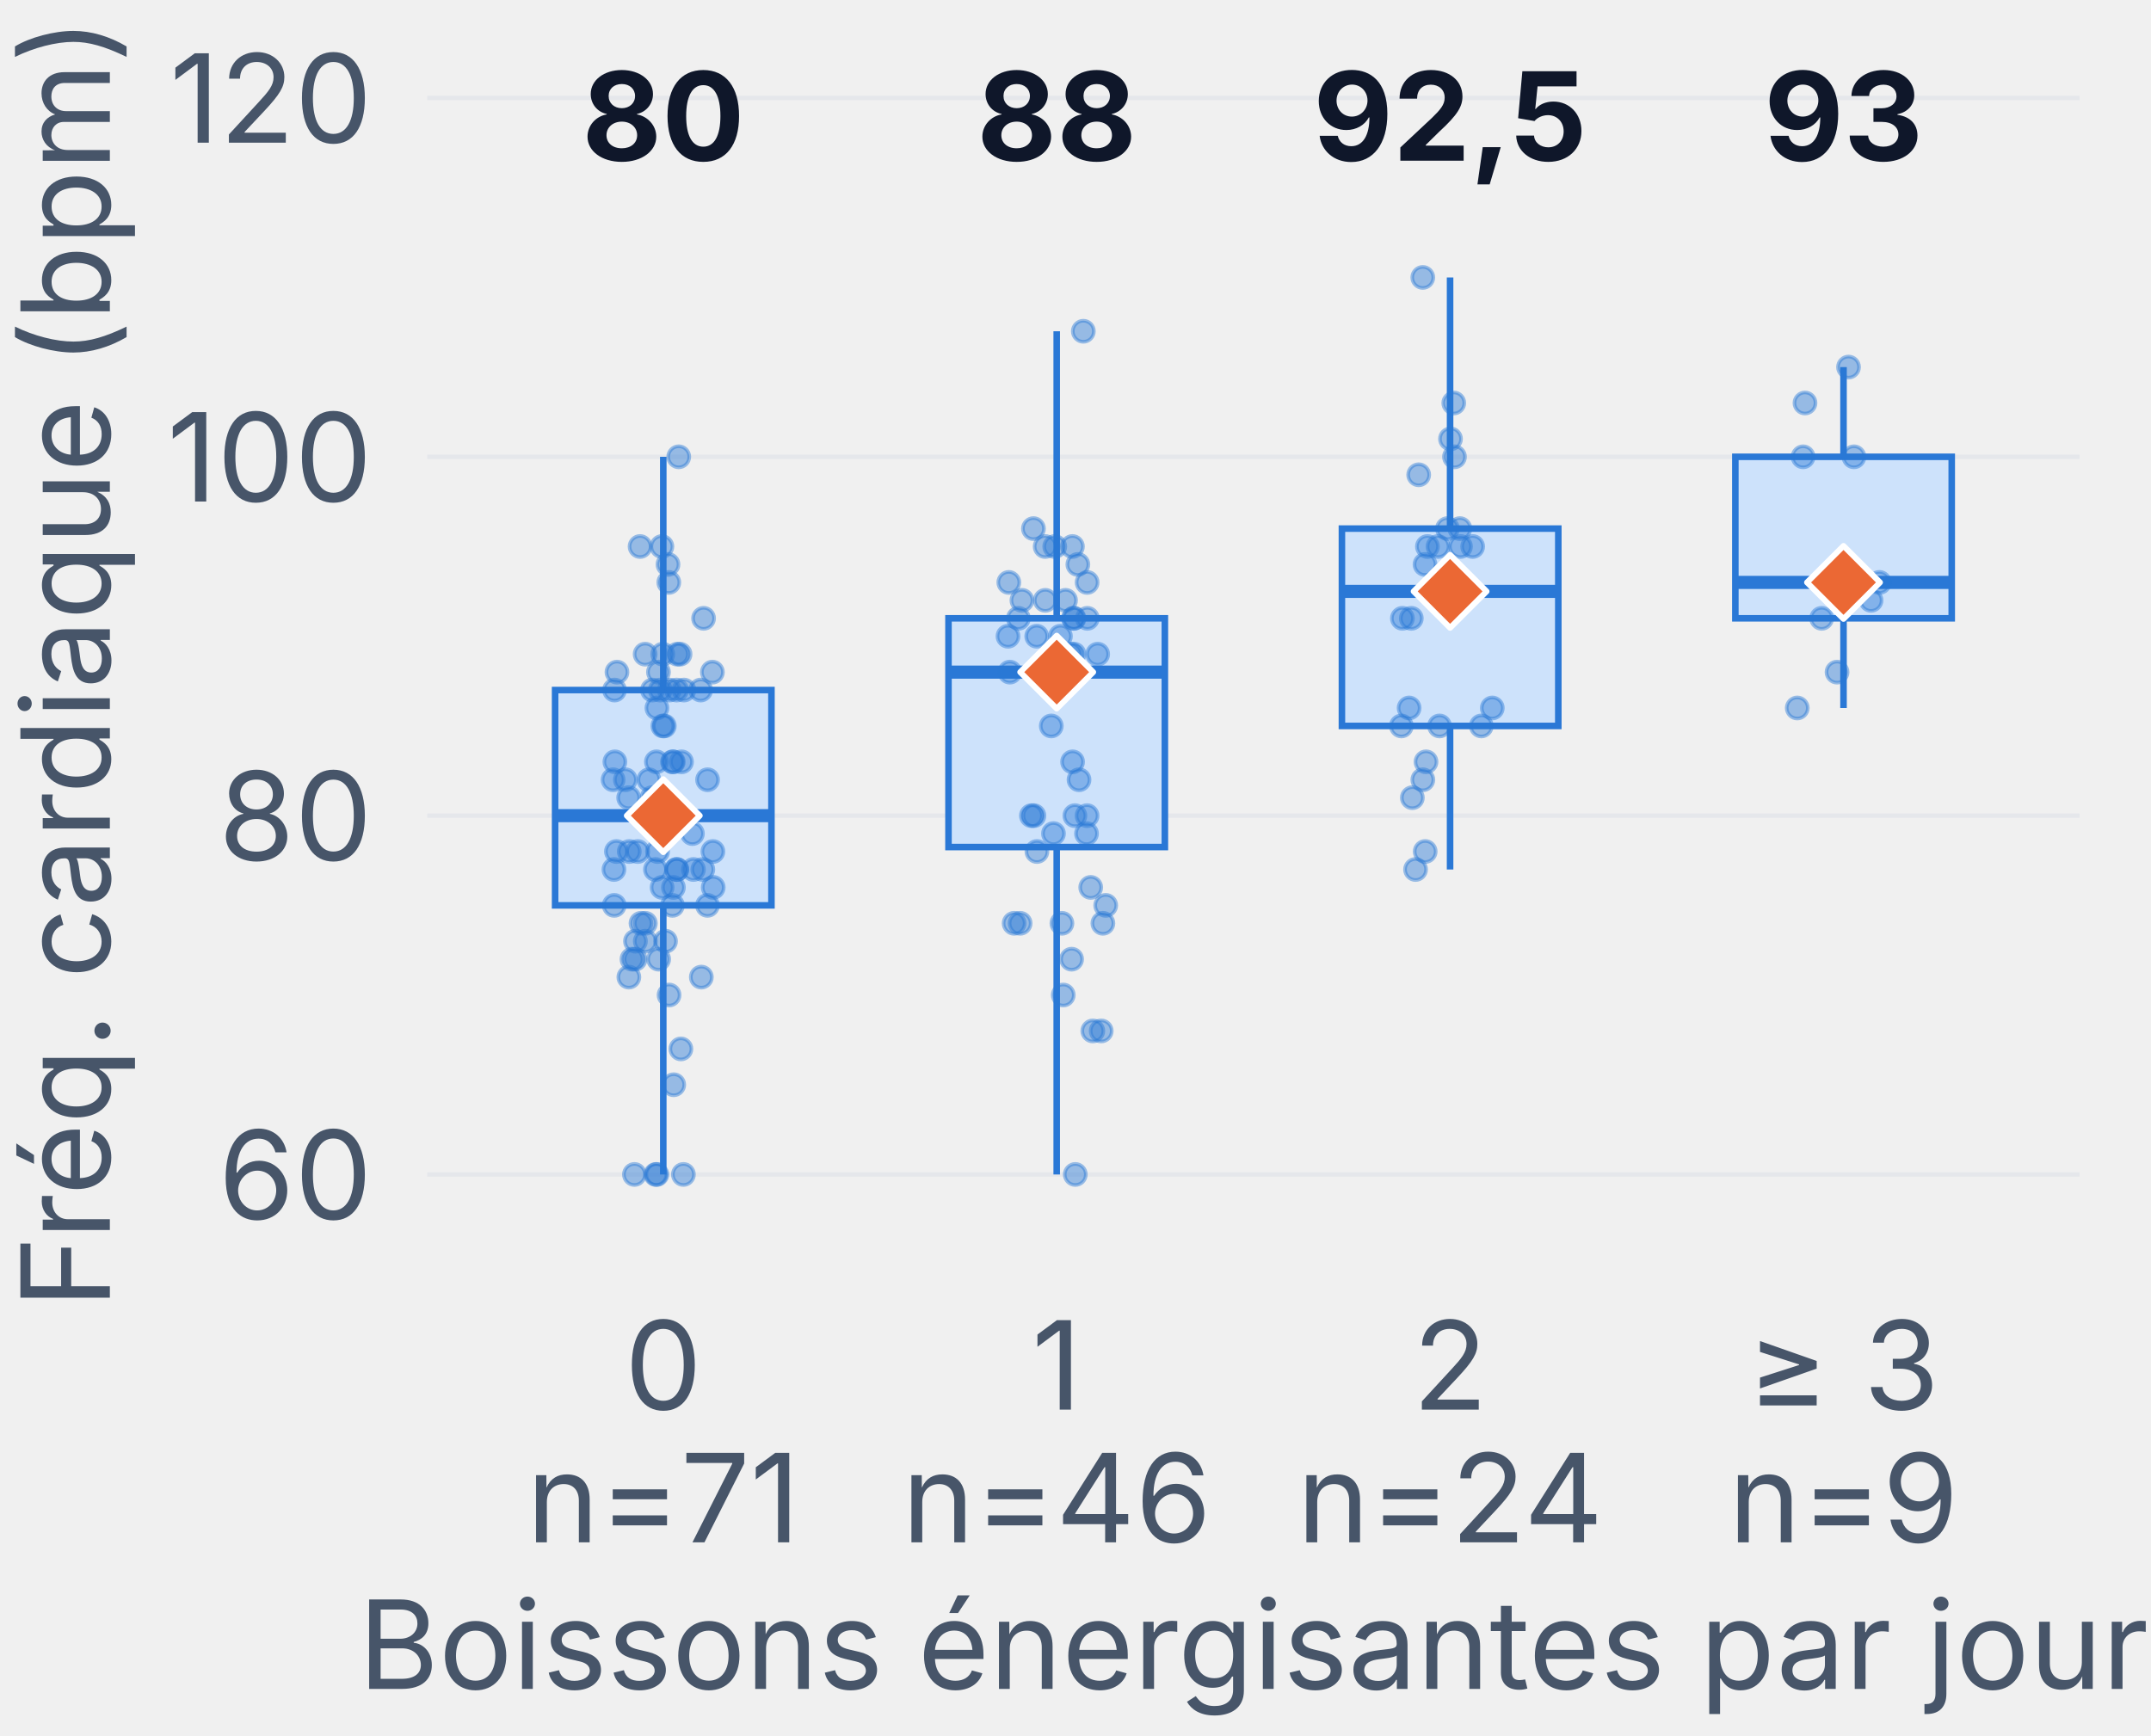
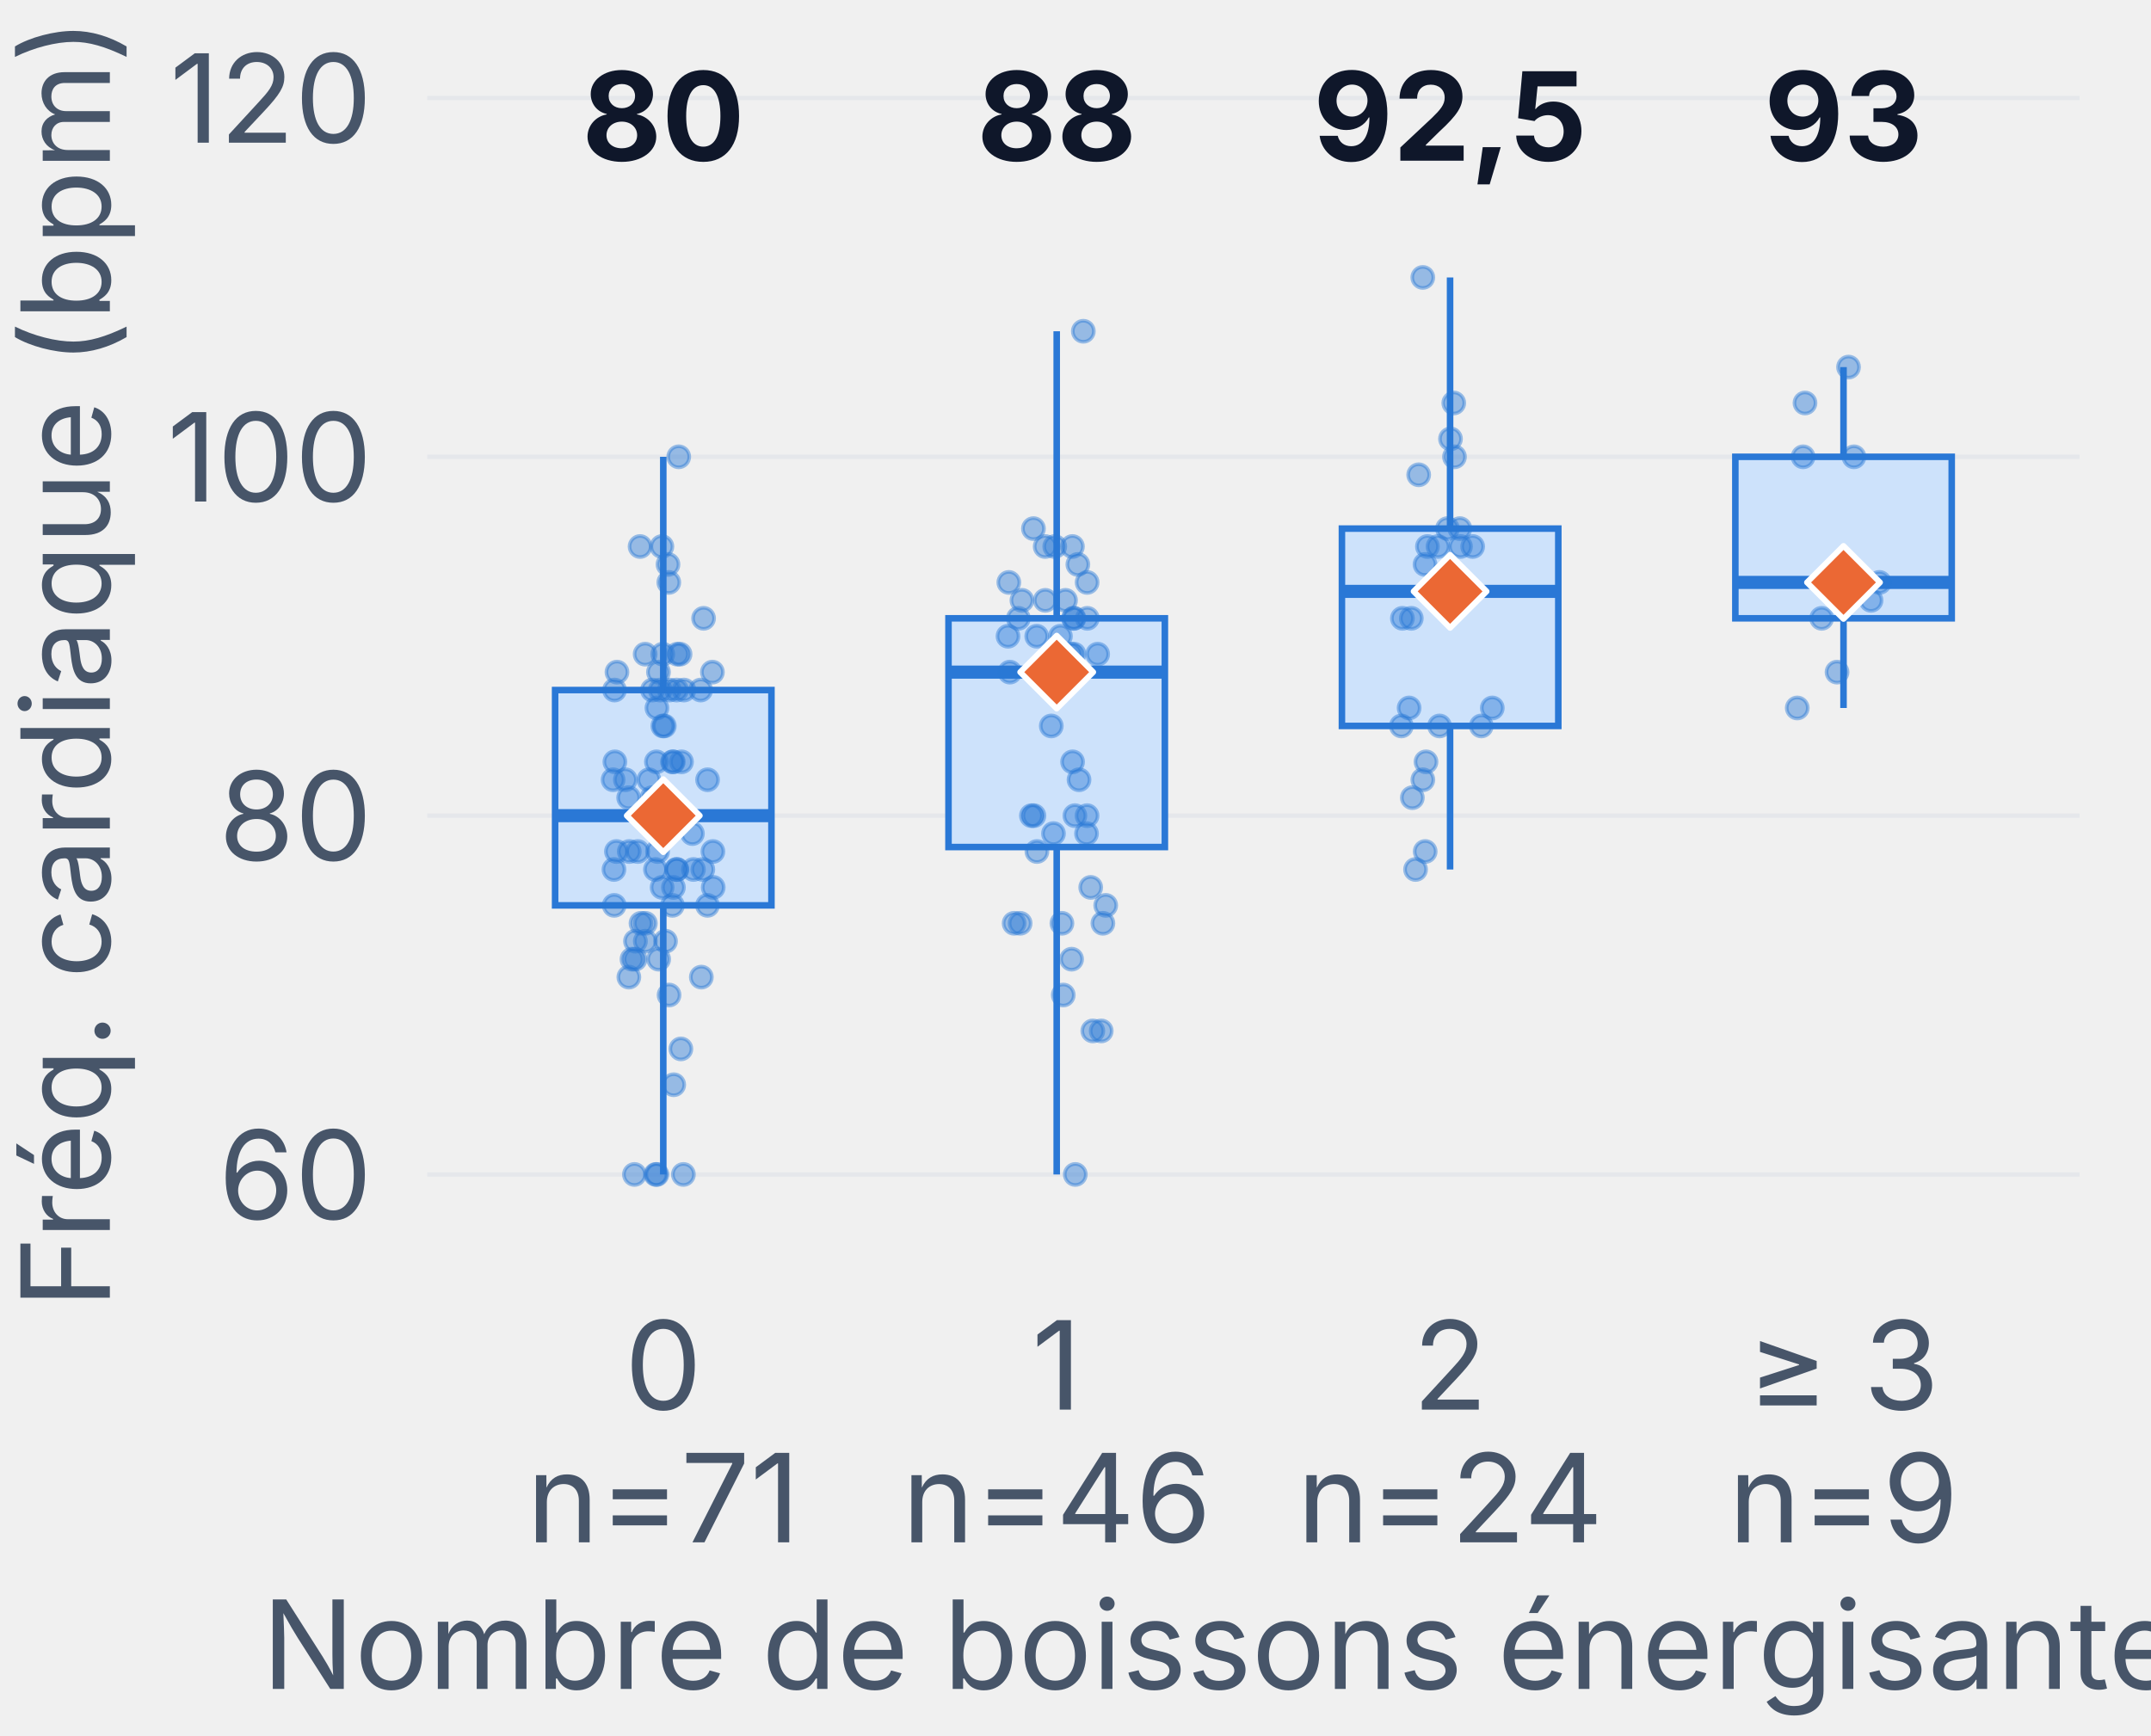
<svg xmlns="http://www.w3.org/2000/svg" class="svglite" width="420.00pt" height="339.00pt" viewBox="0 0 420.00 339.00">
  <defs>
    <style type="text/css">
    .svglite line, .svglite polyline, .svglite polygon, .svglite path, .svglite rect, .svglite circle {
      fill: none;
      stroke: #000000;
      stroke-linecap: round;
      stroke-linejoin: round;
      stroke-miterlimit: 10.00;
    }
    .svglite text {
      white-space: pre;
    }
  </style>
  </defs>
  <rect width="100%" height="100%" style="stroke: none; fill: none;" />
  <defs>
    <clipPath id="cpMC4wMHw0MjAuMDB8MC4wMHwzMzkuMDA=">
      <rect x="0.00" y="0.00" width="420.00" height="339.00" />
    </clipPath>
  </defs>
  <g clip-path="url(#cpMC4wMHw0MjAuMDB8MC4wMHwzMzkuMDA=)">
</g>
  <defs>
    <clipPath id="cpODMuNDJ8NDA2LjA1fDExLjk2fDI0Ny4wNg==">
      <rect x="83.42" y="11.96" width="322.63" height="235.10" />
    </clipPath>
  </defs>
  <g clip-path="url(#cpODMuNDJ8NDA2LjA1fDExLjk2fDI0Ny4wNg==)">
    <polyline points="83.42,229.36 406.05,229.36 " style="stroke-width: 0.85; stroke: #E5E7EB; stroke-linecap: butt;" />
    <polyline points="83.42,159.29 406.05,159.29 " style="stroke-width: 0.85; stroke: #E5E7EB; stroke-linecap: butt;" />
    <polyline points="83.42,89.21 406.05,89.21 " style="stroke-width: 0.85; stroke: #E5E7EB; stroke-linecap: butt;" />
    <polyline points="83.42,19.14 406.05,19.14 " style="stroke-width: 0.85; stroke: #E5E7EB; stroke-linecap: butt;" />
    <line x1="129.51" y1="134.76" x2="129.51" y2="89.21" style="stroke-width: 1.28; stroke: #2A78D6; stroke-linecap: butt;" />
    <line x1="129.51" y1="176.81" x2="129.51" y2="229.36" style="stroke-width: 1.28; stroke: #2A78D6; stroke-linecap: butt;" />
    <polygon points="108.39,134.76 108.39,176.81 150.63,176.81 150.63,134.76 108.39,134.76 " style="stroke-width: 1.28; stroke: #2A78D6; stroke-linecap: butt; stroke-linejoin: miter; fill: #CDE2FB;" />
    <line x1="108.39" y1="159.29" x2="150.63" y2="159.29" style="stroke-width: 2.56; stroke: #2A78D6; stroke-linecap: butt; stroke-linejoin: miter;" />
    <line x1="206.33" y1="120.75" x2="206.33" y2="64.69" style="stroke-width: 1.28; stroke: #2A78D6; stroke-linecap: butt;" />
    <line x1="206.33" y1="165.42" x2="206.33" y2="229.36" style="stroke-width: 1.28; stroke: #2A78D6; stroke-linecap: butt;" />
    <polygon points="185.20,120.75 185.20,165.42 227.45,165.42 227.45,120.75 185.20,120.75 " style="stroke-width: 1.28; stroke: #2A78D6; stroke-linecap: butt; stroke-linejoin: miter; fill: #CDE2FB;" />
    <line x1="185.20" y1="131.26" x2="227.45" y2="131.26" style="stroke-width: 2.56; stroke: #2A78D6; stroke-linecap: butt; stroke-linejoin: miter;" />
    <line x1="283.14" y1="103.23" x2="283.14" y2="54.18" style="stroke-width: 1.28; stroke: #2A78D6; stroke-linecap: butt;" />
    <line x1="283.14" y1="141.77" x2="283.14" y2="169.80" style="stroke-width: 1.28; stroke: #2A78D6; stroke-linecap: butt;" />
    <polygon points="262.02,103.23 262.02,141.77 304.27,141.77 304.27,103.23 262.02,103.23 " style="stroke-width: 1.28; stroke: #2A78D6; stroke-linecap: butt; stroke-linejoin: miter; fill: #CDE2FB;" />
    <line x1="262.02" y1="115.49" x2="304.27" y2="115.49" style="stroke-width: 2.56; stroke: #2A78D6; stroke-linecap: butt; stroke-linejoin: miter;" />
    <line x1="359.96" y1="89.21" x2="359.96" y2="71.69" style="stroke-width: 1.28; stroke: #2A78D6; stroke-linecap: butt;" />
    <line x1="359.96" y1="120.75" x2="359.96" y2="138.26" style="stroke-width: 1.28; stroke: #2A78D6; stroke-linecap: butt;" />
    <polygon points="338.84,89.21 338.84,120.75 381.09,120.75 381.09,89.21 338.84,89.21 " style="stroke-width: 1.28; stroke: #2A78D6; stroke-linecap: butt; stroke-linejoin: miter; fill: #CDE2FB;" />
    <line x1="338.84" y1="113.74" x2="381.09" y2="113.74" style="stroke-width: 2.56; stroke: #2A78D6; stroke-linecap: butt; stroke-linejoin: miter;" />
    <circle cx="133.07" cy="148.78" r="2.06" style="stroke-width: 0.71; stroke: #2A78D6; stroke-opacity: 0.45; fill: #2A78D6; fill-opacity: 0.45;" />
    <circle cx="212.26" cy="159.29" r="2.06" style="stroke-width: 0.71; stroke: #2A78D6; stroke-opacity: 0.45; fill: #2A78D6; fill-opacity: 0.45;" />
    <circle cx="205.95" cy="106.73" r="2.06" style="stroke-width: 0.71; stroke: #2A78D6; stroke-opacity: 0.45; fill: #2A78D6; fill-opacity: 0.45;" />
    <circle cx="283.86" cy="78.70" r="2.06" style="stroke-width: 0.71; stroke: #2A78D6; stroke-opacity: 0.45; fill: #2A78D6; fill-opacity: 0.45;" />
    <circle cx="362.00" cy="89.21" r="2.06" style="stroke-width: 0.71; stroke: #2A78D6; stroke-opacity: 0.45; fill: #2A78D6; fill-opacity: 0.45;" />
    <circle cx="124.98" cy="106.73" r="2.06" style="stroke-width: 0.71; stroke: #2A78D6; stroke-opacity: 0.45; fill: #2A78D6; fill-opacity: 0.45;" />
    <circle cx="360.94" cy="71.69" r="2.06" style="stroke-width: 0.71; stroke: #2A78D6; stroke-opacity: 0.45; fill: #2A78D6; fill-opacity: 0.45;" />
    <circle cx="355.69" cy="120.75" r="2.06" style="stroke-width: 0.71; stroke: #2A78D6; stroke-opacity: 0.45; fill: #2A78D6; fill-opacity: 0.45;" />
    <circle cx="128.27" cy="138.26" r="2.06" style="stroke-width: 0.71; stroke: #2A78D6; stroke-opacity: 0.45; fill: #2A78D6; fill-opacity: 0.45;" />
    <circle cx="204.43" cy="131.26" r="2.06" style="stroke-width: 0.71; stroke: #2A78D6; stroke-opacity: 0.45; fill: #2A78D6; fill-opacity: 0.45;" />
    <circle cx="129.42" cy="141.77" r="2.06" style="stroke-width: 0.71; stroke: #2A78D6; stroke-opacity: 0.45; fill: #2A78D6; fill-opacity: 0.45;" />
    <circle cx="136.94" cy="190.82" r="2.06" style="stroke-width: 0.71; stroke: #2A78D6; stroke-opacity: 0.45; fill: #2A78D6; fill-opacity: 0.45;" />
    <circle cx="280.79" cy="106.73" r="2.06" style="stroke-width: 0.71; stroke: #2A78D6; stroke-opacity: 0.45; fill: #2A78D6; fill-opacity: 0.45;" />
    <circle cx="276.40" cy="169.80" r="2.06" style="stroke-width: 0.71; stroke: #2A78D6; stroke-opacity: 0.45; fill: #2A78D6; fill-opacity: 0.45;" />
    <circle cx="277.82" cy="152.28" r="2.06" style="stroke-width: 0.71; stroke: #2A78D6; stroke-opacity: 0.45; fill: #2A78D6; fill-opacity: 0.45;" />
    <circle cx="137.38" cy="120.75" r="2.06" style="stroke-width: 0.71; stroke: #2A78D6; stroke-opacity: 0.45; fill: #2A78D6; fill-opacity: 0.45;" />
    <circle cx="275.57" cy="120.75" r="2.06" style="stroke-width: 0.71; stroke: #2A78D6; stroke-opacity: 0.45; fill: #2A78D6; fill-opacity: 0.45;" />
    <circle cx="201.39" cy="159.29" r="2.06" style="stroke-width: 0.71; stroke: #2A78D6; stroke-opacity: 0.45; fill: #2A78D6; fill-opacity: 0.45;" />
    <circle cx="136.81" cy="134.76" r="2.06" style="stroke-width: 0.71; stroke: #2A78D6; stroke-opacity: 0.45; fill: #2A78D6; fill-opacity: 0.45;" />
    <circle cx="124.01" cy="187.32" r="2.06" style="stroke-width: 0.71; stroke: #2A78D6; stroke-opacity: 0.45; fill: #2A78D6; fill-opacity: 0.45;" />
    <circle cx="202.47" cy="166.29" r="2.06" style="stroke-width: 0.71; stroke: #2A78D6; stroke-opacity: 0.45; fill: #2A78D6; fill-opacity: 0.45;" />
    <circle cx="139.10" cy="131.26" r="2.06" style="stroke-width: 0.71; stroke: #2A78D6; stroke-opacity: 0.45; fill: #2A78D6; fill-opacity: 0.45;" />
    <circle cx="131.31" cy="148.78" r="2.06" style="stroke-width: 0.71; stroke: #2A78D6; stroke-opacity: 0.45; fill: #2A78D6; fill-opacity: 0.45;" />
    <circle cx="215.35" cy="180.31" r="2.06" style="stroke-width: 0.71; stroke: #2A78D6; stroke-opacity: 0.45; fill: #2A78D6; fill-opacity: 0.45;" />
    <circle cx="278.44" cy="148.78" r="2.06" style="stroke-width: 0.71; stroke: #2A78D6; stroke-opacity: 0.45; fill: #2A78D6; fill-opacity: 0.45;" />
    <circle cx="209.59" cy="120.75" r="2.06" style="stroke-width: 0.71; stroke: #2A78D6; stroke-opacity: 0.45; fill: #2A78D6; fill-opacity: 0.45;" />
    <circle cx="212.97" cy="173.30" r="2.06" style="stroke-width: 0.71; stroke: #2A78D6; stroke-opacity: 0.45; fill: #2A78D6; fill-opacity: 0.45;" />
    <circle cx="210.69" cy="152.28" r="2.06" style="stroke-width: 0.71; stroke: #2A78D6; stroke-opacity: 0.45; fill: #2A78D6; fill-opacity: 0.45;" />
    <circle cx="131.49" cy="173.30" r="2.06" style="stroke-width: 0.71; stroke: #2A78D6; stroke-opacity: 0.45; fill: #2A78D6; fill-opacity: 0.45;" />
    <circle cx="126.18" cy="159.29" r="2.06" style="stroke-width: 0.71; stroke: #2A78D6; stroke-opacity: 0.45; fill: #2A78D6; fill-opacity: 0.45;" />
    <circle cx="139.26" cy="173.30" r="2.06" style="stroke-width: 0.71; stroke: #2A78D6; stroke-opacity: 0.45; fill: #2A78D6; fill-opacity: 0.45;" />
    <circle cx="123.40" cy="187.32" r="2.06" style="stroke-width: 0.71; stroke: #2A78D6; stroke-opacity: 0.45; fill: #2A78D6; fill-opacity: 0.45;" />
    <circle cx="129.28" cy="173.30" r="2.06" style="stroke-width: 0.71; stroke: #2A78D6; stroke-opacity: 0.45; fill: #2A78D6; fill-opacity: 0.45;" />
    <circle cx="198.84" cy="120.75" r="2.06" style="stroke-width: 0.71; stroke: #2A78D6; stroke-opacity: 0.45; fill: #2A78D6; fill-opacity: 0.45;" />
    <circle cx="122.75" cy="155.78" r="2.06" style="stroke-width: 0.71; stroke: #2A78D6; stroke-opacity: 0.45; fill: #2A78D6; fill-opacity: 0.45;" />
    <circle cx="212.27" cy="113.74" r="2.06" style="stroke-width: 0.71; stroke: #2A78D6; stroke-opacity: 0.45; fill: #2A78D6; fill-opacity: 0.45;" />
    <circle cx="207.61" cy="194.32" r="2.06" style="stroke-width: 0.71; stroke: #2A78D6; stroke-opacity: 0.45; fill: #2A78D6; fill-opacity: 0.45;" />
    <circle cx="138.16" cy="152.28" r="2.06" style="stroke-width: 0.71; stroke: #2A78D6; stroke-opacity: 0.45; fill: #2A78D6; fill-opacity: 0.45;" />
    <circle cx="278.72" cy="106.73" r="2.06" style="stroke-width: 0.71; stroke: #2A78D6; stroke-opacity: 0.45; fill: #2A78D6; fill-opacity: 0.45;" />
    <circle cx="199.54" cy="117.24" r="2.06" style="stroke-width: 0.71; stroke: #2A78D6; stroke-opacity: 0.45; fill: #2A78D6; fill-opacity: 0.45;" />
    <circle cx="127.32" cy="155.78" r="2.06" style="stroke-width: 0.71; stroke: #2A78D6; stroke-opacity: 0.45; fill: #2A78D6; fill-opacity: 0.45;" />
    <circle cx="206.00" cy="131.26" r="2.06" style="stroke-width: 0.71; stroke: #2A78D6; stroke-opacity: 0.45; fill: #2A78D6; fill-opacity: 0.45;" />
    <circle cx="135.20" cy="162.79" r="2.06" style="stroke-width: 0.71; stroke: #2A78D6; stroke-opacity: 0.45; fill: #2A78D6; fill-opacity: 0.45;" />
    <circle cx="132.25" cy="127.75" r="2.06" style="stroke-width: 0.71; stroke: #2A78D6; stroke-opacity: 0.45; fill: #2A78D6; fill-opacity: 0.45;" />
    <circle cx="128.17" cy="148.78" r="2.06" style="stroke-width: 0.71; stroke: #2A78D6; stroke-opacity: 0.45; fill: #2A78D6; fill-opacity: 0.45;" />
    <circle cx="126.00" cy="183.81" r="2.06" style="stroke-width: 0.71; stroke: #2A78D6; stroke-opacity: 0.45; fill: #2A78D6; fill-opacity: 0.45;" />
    <circle cx="275.14" cy="138.26" r="2.06" style="stroke-width: 0.71; stroke: #2A78D6; stroke-opacity: 0.45; fill: #2A78D6; fill-opacity: 0.45;" />
    <circle cx="209.72" cy="120.75" r="2.06" style="stroke-width: 0.71; stroke: #2A78D6; stroke-opacity: 0.45; fill: #2A78D6; fill-opacity: 0.45;" />
    <circle cx="209.24" cy="187.32" r="2.06" style="stroke-width: 0.71; stroke: #2A78D6; stroke-opacity: 0.45; fill: #2A78D6; fill-opacity: 0.45;" />
    <circle cx="119.71" cy="152.28" r="2.06" style="stroke-width: 0.71; stroke: #2A78D6; stroke-opacity: 0.45; fill: #2A78D6; fill-opacity: 0.45;" />
    <circle cx="209.71" cy="127.75" r="2.06" style="stroke-width: 0.71; stroke: #2A78D6; stroke-opacity: 0.45; fill: #2A78D6; fill-opacity: 0.45;" />
    <circle cx="128.39" cy="166.29" r="2.06" style="stroke-width: 0.71; stroke: #2A78D6; stroke-opacity: 0.45; fill: #2A78D6; fill-opacity: 0.45;" />
    <circle cx="209.96" cy="229.36" r="2.06" style="stroke-width: 0.71; stroke: #2A78D6; stroke-opacity: 0.45; fill: #2A78D6; fill-opacity: 0.45;" />
    <circle cx="131.47" cy="148.78" r="2.06" style="stroke-width: 0.71; stroke: #2A78D6; stroke-opacity: 0.45; fill: #2A78D6; fill-opacity: 0.45;" />
    <circle cx="282.63" cy="103.23" r="2.06" style="stroke-width: 0.71; stroke: #2A78D6; stroke-opacity: 0.45; fill: #2A78D6; fill-opacity: 0.45;" />
    <circle cx="132.11" cy="169.80" r="2.06" style="stroke-width: 0.71; stroke: #2A78D6; stroke-opacity: 0.45; fill: #2A78D6; fill-opacity: 0.45;" />
    <circle cx="209.88" cy="159.29" r="2.06" style="stroke-width: 0.71; stroke: #2A78D6; stroke-opacity: 0.45; fill: #2A78D6; fill-opacity: 0.45;" />
    <circle cx="130.59" cy="113.74" r="2.06" style="stroke-width: 0.71; stroke: #2A78D6; stroke-opacity: 0.45; fill: #2A78D6; fill-opacity: 0.45;" />
    <circle cx="352.44" cy="78.70" r="2.06" style="stroke-width: 0.71; stroke: #2A78D6; stroke-opacity: 0.45; fill: #2A78D6; fill-opacity: 0.45;" />
    <circle cx="130.43" cy="110.23" r="2.06" style="stroke-width: 0.71; stroke: #2A78D6; stroke-opacity: 0.45; fill: #2A78D6; fill-opacity: 0.45;" />
    <circle cx="129.24" cy="106.73" r="2.06" style="stroke-width: 0.71; stroke: #2A78D6; stroke-opacity: 0.45; fill: #2A78D6; fill-opacity: 0.45;" />
    <circle cx="120.47" cy="131.26" r="2.06" style="stroke-width: 0.71; stroke: #2A78D6; stroke-opacity: 0.45; fill: #2A78D6; fill-opacity: 0.45;" />
    <circle cx="213.38" cy="201.33" r="2.06" style="stroke-width: 0.71; stroke: #2A78D6; stroke-opacity: 0.45; fill: #2A78D6; fill-opacity: 0.45;" />
    <circle cx="196.98" cy="113.74" r="2.06" style="stroke-width: 0.71; stroke: #2A78D6; stroke-opacity: 0.45; fill: #2A78D6; fill-opacity: 0.45;" />
    <circle cx="128.05" cy="229.36" r="2.06" style="stroke-width: 0.71; stroke: #2A78D6; stroke-opacity: 0.45; fill: #2A78D6; fill-opacity: 0.45;" />
    <circle cx="128.57" cy="131.26" r="2.06" style="stroke-width: 0.71; stroke: #2A78D6; stroke-opacity: 0.45; fill: #2A78D6; fill-opacity: 0.45;" />
    <circle cx="283.22" cy="85.71" r="2.06" style="stroke-width: 0.71; stroke: #2A78D6; stroke-opacity: 0.45; fill: #2A78D6; fill-opacity: 0.45;" />
    <circle cx="278.28" cy="166.29" r="2.06" style="stroke-width: 0.71; stroke: #2A78D6; stroke-opacity: 0.45; fill: #2A78D6; fill-opacity: 0.45;" />
    <circle cx="126.01" cy="180.31" r="2.06" style="stroke-width: 0.71; stroke: #2A78D6; stroke-opacity: 0.45; fill: #2A78D6; fill-opacity: 0.45;" />
    <circle cx="131.55" cy="211.84" r="2.06" style="stroke-width: 0.71; stroke: #2A78D6; stroke-opacity: 0.45; fill: #2A78D6; fill-opacity: 0.45;" />
    <circle cx="119.88" cy="169.80" r="2.06" style="stroke-width: 0.71; stroke: #2A78D6; stroke-opacity: 0.45; fill: #2A78D6; fill-opacity: 0.45;" />
    <circle cx="214.33" cy="127.75" r="2.06" style="stroke-width: 0.71; stroke: #2A78D6; stroke-opacity: 0.45; fill: #2A78D6; fill-opacity: 0.45;" />
    <circle cx="285.17" cy="106.73" r="2.06" style="stroke-width: 0.71; stroke: #2A78D6; stroke-opacity: 0.45; fill: #2A78D6; fill-opacity: 0.45;" />
    <circle cx="291.38" cy="138.26" r="2.06" style="stroke-width: 0.71; stroke: #2A78D6; stroke-opacity: 0.45; fill: #2A78D6; fill-opacity: 0.45;" />
    <circle cx="285.05" cy="103.23" r="2.06" style="stroke-width: 0.71; stroke: #2A78D6; stroke-opacity: 0.45; fill: #2A78D6; fill-opacity: 0.45;" />
    <circle cx="275.77" cy="155.78" r="2.06" style="stroke-width: 0.71; stroke: #2A78D6; stroke-opacity: 0.45; fill: #2A78D6; fill-opacity: 0.45;" />
    <circle cx="122.11" cy="152.28" r="2.06" style="stroke-width: 0.71; stroke: #2A78D6; stroke-opacity: 0.45; fill: #2A78D6; fill-opacity: 0.45;" />
    <circle cx="215.02" cy="201.33" r="2.06" style="stroke-width: 0.71; stroke: #2A78D6; stroke-opacity: 0.45; fill: #2A78D6; fill-opacity: 0.45;" />
    <circle cx="128.26" cy="229.36" r="2.06" style="stroke-width: 0.71; stroke: #2A78D6; stroke-opacity: 0.45; fill: #2A78D6; fill-opacity: 0.45;" />
    <circle cx="273.63" cy="141.77" r="2.06" style="stroke-width: 0.71; stroke: #2A78D6; stroke-opacity: 0.45; fill: #2A78D6; fill-opacity: 0.45;" />
    <circle cx="205.70" cy="162.79" r="2.06" style="stroke-width: 0.71; stroke: #2A78D6; stroke-opacity: 0.45; fill: #2A78D6; fill-opacity: 0.45;" />
    <circle cx="209.08" cy="127.75" r="2.06" style="stroke-width: 0.71; stroke: #2A78D6; stroke-opacity: 0.45; fill: #2A78D6; fill-opacity: 0.45;" />
    <circle cx="197.18" cy="131.26" r="2.06" style="stroke-width: 0.71; stroke: #2A78D6; stroke-opacity: 0.45; fill: #2A78D6; fill-opacity: 0.45;" />
    <circle cx="212.31" cy="120.75" r="2.06" style="stroke-width: 0.71; stroke: #2A78D6; stroke-opacity: 0.45; fill: #2A78D6; fill-opacity: 0.45;" />
    <circle cx="350.93" cy="138.26" r="2.06" style="stroke-width: 0.71; stroke: #2A78D6; stroke-opacity: 0.45; fill: #2A78D6; fill-opacity: 0.45;" />
    <circle cx="366.97" cy="113.74" r="2.06" style="stroke-width: 0.71; stroke: #2A78D6; stroke-opacity: 0.45; fill: #2A78D6; fill-opacity: 0.45;" />
    <circle cx="207.06" cy="124.25" r="2.06" style="stroke-width: 0.71; stroke: #2A78D6; stroke-opacity: 0.45; fill: #2A78D6; fill-opacity: 0.45;" />
    <circle cx="127.98" cy="169.80" r="2.06" style="stroke-width: 0.71; stroke: #2A78D6; stroke-opacity: 0.45; fill: #2A78D6; fill-opacity: 0.45;" />
    <circle cx="125.84" cy="159.29" r="2.06" style="stroke-width: 0.71; stroke: #2A78D6; stroke-opacity: 0.45; fill: #2A78D6; fill-opacity: 0.45;" />
    <circle cx="139.20" cy="166.29" r="2.06" style="stroke-width: 0.71; stroke: #2A78D6; stroke-opacity: 0.45; fill: #2A78D6; fill-opacity: 0.45;" />
    <circle cx="281.08" cy="141.77" r="2.06" style="stroke-width: 0.71; stroke: #2A78D6; stroke-opacity: 0.45; fill: #2A78D6; fill-opacity: 0.45;" />
    <circle cx="132.17" cy="169.80" r="2.06" style="stroke-width: 0.71; stroke: #2A78D6; stroke-opacity: 0.45; fill: #2A78D6; fill-opacity: 0.45;" />
    <circle cx="277.81" cy="54.18" r="2.06" style="stroke-width: 0.71; stroke: #2A78D6; stroke-opacity: 0.45; fill: #2A78D6; fill-opacity: 0.45;" />
    <circle cx="137.23" cy="169.80" r="2.06" style="stroke-width: 0.71; stroke: #2A78D6; stroke-opacity: 0.45; fill: #2A78D6; fill-opacity: 0.45;" />
    <circle cx="210.46" cy="110.23" r="2.06" style="stroke-width: 0.71; stroke: #2A78D6; stroke-opacity: 0.45; fill: #2A78D6; fill-opacity: 0.45;" />
    <circle cx="284.00" cy="89.21" r="2.06" style="stroke-width: 0.71; stroke: #2A78D6; stroke-opacity: 0.45; fill: #2A78D6; fill-opacity: 0.45;" />
    <circle cx="138.14" cy="176.81" r="2.06" style="stroke-width: 0.71; stroke: #2A78D6; stroke-opacity: 0.45; fill: #2A78D6; fill-opacity: 0.45;" />
    <circle cx="120.36" cy="166.29" r="2.06" style="stroke-width: 0.71; stroke: #2A78D6; stroke-opacity: 0.45; fill: #2A78D6; fill-opacity: 0.45;" />
    <circle cx="205.27" cy="141.77" r="2.06" style="stroke-width: 0.71; stroke: #2A78D6; stroke-opacity: 0.45; fill: #2A78D6; fill-opacity: 0.45;" />
    <circle cx="123.88" cy="229.36" r="2.06" style="stroke-width: 0.71; stroke: #2A78D6; stroke-opacity: 0.45; fill: #2A78D6; fill-opacity: 0.45;" />
    <circle cx="204.10" cy="117.24" r="2.06" style="stroke-width: 0.71; stroke: #2A78D6; stroke-opacity: 0.45; fill: #2A78D6; fill-opacity: 0.45;" />
    <circle cx="133.44" cy="229.36" r="2.06" style="stroke-width: 0.71; stroke: #2A78D6; stroke-opacity: 0.45; fill: #2A78D6; fill-opacity: 0.45;" />
    <circle cx="119.99" cy="134.76" r="2.06" style="stroke-width: 0.71; stroke: #2A78D6; stroke-opacity: 0.45; fill: #2A78D6; fill-opacity: 0.45;" />
    <circle cx="277.01" cy="92.72" r="2.06" style="stroke-width: 0.71; stroke: #2A78D6; stroke-opacity: 0.45; fill: #2A78D6; fill-opacity: 0.45;" />
    <circle cx="129.71" cy="141.77" r="2.06" style="stroke-width: 0.71; stroke: #2A78D6; stroke-opacity: 0.45; fill: #2A78D6; fill-opacity: 0.45;" />
    <circle cx="130.64" cy="194.32" r="2.06" style="stroke-width: 0.71; stroke: #2A78D6; stroke-opacity: 0.45; fill: #2A78D6; fill-opacity: 0.45;" />
    <circle cx="278.25" cy="110.23" r="2.06" style="stroke-width: 0.71; stroke: #2A78D6; stroke-opacity: 0.45; fill: #2A78D6; fill-opacity: 0.45;" />
    <circle cx="126.71" cy="152.28" r="2.06" style="stroke-width: 0.71; stroke: #2A78D6; stroke-opacity: 0.45; fill: #2A78D6; fill-opacity: 0.45;" />
    <circle cx="135.40" cy="169.80" r="2.06" style="stroke-width: 0.71; stroke: #2A78D6; stroke-opacity: 0.45; fill: #2A78D6; fill-opacity: 0.45;" />
    <circle cx="352.07" cy="89.21" r="2.06" style="stroke-width: 0.71; stroke: #2A78D6; stroke-opacity: 0.45; fill: #2A78D6; fill-opacity: 0.45;" />
    <circle cx="124.08" cy="183.81" r="2.06" style="stroke-width: 0.71; stroke: #2A78D6; stroke-opacity: 0.45; fill: #2A78D6; fill-opacity: 0.45;" />
    <circle cx="215.90" cy="176.81" r="2.06" style="stroke-width: 0.71; stroke: #2A78D6; stroke-opacity: 0.45; fill: #2A78D6; fill-opacity: 0.45;" />
    <circle cx="212.15" cy="162.79" r="2.06" style="stroke-width: 0.71; stroke: #2A78D6; stroke-opacity: 0.45; fill: #2A78D6; fill-opacity: 0.45;" />
    <circle cx="119.93" cy="176.81" r="2.06" style="stroke-width: 0.71; stroke: #2A78D6; stroke-opacity: 0.45; fill: #2A78D6; fill-opacity: 0.45;" />
    <circle cx="128.61" cy="187.32" r="2.06" style="stroke-width: 0.71; stroke: #2A78D6; stroke-opacity: 0.45; fill: #2A78D6; fill-opacity: 0.45;" />
    <circle cx="273.83" cy="120.75" r="2.06" style="stroke-width: 0.71; stroke: #2A78D6; stroke-opacity: 0.45; fill: #2A78D6; fill-opacity: 0.45;" />
    <circle cx="132.79" cy="127.75" r="2.06" style="stroke-width: 0.71; stroke: #2A78D6; stroke-opacity: 0.45; fill: #2A78D6; fill-opacity: 0.45;" />
    <circle cx="209.43" cy="148.78" r="2.06" style="stroke-width: 0.71; stroke: #2A78D6; stroke-opacity: 0.45; fill: #2A78D6; fill-opacity: 0.45;" />
    <circle cx="199.19" cy="180.31" r="2.06" style="stroke-width: 0.71; stroke: #2A78D6; stroke-opacity: 0.45; fill: #2A78D6; fill-opacity: 0.45;" />
    <circle cx="124.52" cy="166.29" r="2.06" style="stroke-width: 0.71; stroke: #2A78D6; stroke-opacity: 0.45; fill: #2A78D6; fill-opacity: 0.45;" />
    <circle cx="208.61" cy="131.26" r="2.06" style="stroke-width: 0.71; stroke: #2A78D6; stroke-opacity: 0.45; fill: #2A78D6; fill-opacity: 0.45;" />
    <circle cx="125.16" cy="180.31" r="2.06" style="stroke-width: 0.71; stroke: #2A78D6; stroke-opacity: 0.45; fill: #2A78D6; fill-opacity: 0.45;" />
    <circle cx="133.55" cy="134.76" r="2.06" style="stroke-width: 0.71; stroke: #2A78D6; stroke-opacity: 0.45; fill: #2A78D6; fill-opacity: 0.45;" />
    <circle cx="201.79" cy="103.23" r="2.06" style="stroke-width: 0.71; stroke: #2A78D6; stroke-opacity: 0.45; fill: #2A78D6; fill-opacity: 0.45;" />
    <circle cx="127.39" cy="134.76" r="2.06" style="stroke-width: 0.71; stroke: #2A78D6; stroke-opacity: 0.45; fill: #2A78D6; fill-opacity: 0.45;" />
    <circle cx="204.08" cy="106.73" r="2.06" style="stroke-width: 0.71; stroke: #2A78D6; stroke-opacity: 0.45; fill: #2A78D6; fill-opacity: 0.45;" />
    <circle cx="209.40" cy="106.73" r="2.06" style="stroke-width: 0.71; stroke: #2A78D6; stroke-opacity: 0.45; fill: #2A78D6; fill-opacity: 0.45;" />
    <circle cx="289.24" cy="141.77" r="2.06" style="stroke-width: 0.71; stroke: #2A78D6; stroke-opacity: 0.45; fill: #2A78D6; fill-opacity: 0.45;" />
    <circle cx="365.34" cy="117.24" r="2.06" style="stroke-width: 0.71; stroke: #2A78D6; stroke-opacity: 0.45; fill: #2A78D6; fill-opacity: 0.45;" />
    <circle cx="132.95" cy="204.84" r="2.06" style="stroke-width: 0.71; stroke: #2A78D6; stroke-opacity: 0.45; fill: #2A78D6; fill-opacity: 0.45;" />
    <circle cx="196.82" cy="124.25" r="2.06" style="stroke-width: 0.71; stroke: #2A78D6; stroke-opacity: 0.45; fill: #2A78D6; fill-opacity: 0.45;" />
    <circle cx="130.69" cy="134.76" r="2.06" style="stroke-width: 0.71; stroke: #2A78D6; stroke-opacity: 0.45; fill: #2A78D6; fill-opacity: 0.45;" />
    <circle cx="122.79" cy="190.82" r="2.06" style="stroke-width: 0.71; stroke: #2A78D6; stroke-opacity: 0.45; fill: #2A78D6; fill-opacity: 0.45;" />
    <circle cx="207.35" cy="180.31" r="2.06" style="stroke-width: 0.71; stroke: #2A78D6; stroke-opacity: 0.45; fill: #2A78D6; fill-opacity: 0.45;" />
    <circle cx="129.41" cy="127.75" r="2.06" style="stroke-width: 0.71; stroke: #2A78D6; stroke-opacity: 0.45; fill: #2A78D6; fill-opacity: 0.45;" />
    <circle cx="122.87" cy="166.29" r="2.06" style="stroke-width: 0.71; stroke: #2A78D6; stroke-opacity: 0.45; fill: #2A78D6; fill-opacity: 0.45;" />
    <circle cx="202.43" cy="124.25" r="2.06" style="stroke-width: 0.71; stroke: #2A78D6; stroke-opacity: 0.45; fill: #2A78D6; fill-opacity: 0.45;" />
    <circle cx="131.30" cy="176.81" r="2.06" style="stroke-width: 0.71; stroke: #2A78D6; stroke-opacity: 0.45; fill: #2A78D6; fill-opacity: 0.45;" />
    <circle cx="198.02" cy="180.31" r="2.06" style="stroke-width: 0.71; stroke: #2A78D6; stroke-opacity: 0.45; fill: #2A78D6; fill-opacity: 0.45;" />
    <circle cx="129.95" cy="183.81" r="2.06" style="stroke-width: 0.71; stroke: #2A78D6; stroke-opacity: 0.45; fill: #2A78D6; fill-opacity: 0.45;" />
    <circle cx="358.70" cy="131.26" r="2.06" style="stroke-width: 0.71; stroke: #2A78D6; stroke-opacity: 0.45; fill: #2A78D6; fill-opacity: 0.45;" />
    <circle cx="201.88" cy="159.29" r="2.06" style="stroke-width: 0.71; stroke: #2A78D6; stroke-opacity: 0.45; fill: #2A78D6; fill-opacity: 0.45;" />
    <circle cx="120.06" cy="148.78" r="2.06" style="stroke-width: 0.71; stroke: #2A78D6; stroke-opacity: 0.45; fill: #2A78D6; fill-opacity: 0.45;" />
    <circle cx="132.53" cy="89.21" r="2.06" style="stroke-width: 0.71; stroke: #2A78D6; stroke-opacity: 0.45; fill: #2A78D6; fill-opacity: 0.45;" />
    <circle cx="211.53" cy="64.69" r="2.06" style="stroke-width: 0.71; stroke: #2A78D6; stroke-opacity: 0.45; fill: #2A78D6; fill-opacity: 0.45;" />
    <circle cx="287.55" cy="106.73" r="2.06" style="stroke-width: 0.71; stroke: #2A78D6; stroke-opacity: 0.45; fill: #2A78D6; fill-opacity: 0.45;" />
    <circle cx="132.11" cy="134.76" r="2.06" style="stroke-width: 0.71; stroke: #2A78D6; stroke-opacity: 0.45; fill: #2A78D6; fill-opacity: 0.45;" />
    <circle cx="208.05" cy="117.24" r="2.06" style="stroke-width: 0.71; stroke: #2A78D6; stroke-opacity: 0.45; fill: #2A78D6; fill-opacity: 0.45;" />
    <circle cx="128.92" cy="134.76" r="2.06" style="stroke-width: 0.71; stroke: #2A78D6; stroke-opacity: 0.45; fill: #2A78D6; fill-opacity: 0.45;" />
    <circle cx="125.97" cy="127.75" r="2.06" style="stroke-width: 0.71; stroke: #2A78D6; stroke-opacity: 0.45; fill: #2A78D6; fill-opacity: 0.45;" />
    <polygon points="129.51,166.42 136.64,159.29 129.51,152.16 122.38,159.29 " style="stroke-width: 1.13; stroke: #FFFFFF; fill: #EB6834;" />
    <polygon points="206.33,138.39 213.46,131.26 206.33,124.13 199.20,131.26 " style="stroke-width: 1.13; stroke: #FFFFFF; fill: #EB6834;" />
    <polygon points="283.14,122.62 290.27,115.49 283.14,108.36 276.02,115.49 " style="stroke-width: 1.13; stroke: #FFFFFF; fill: #EB6834;" />
    <polygon points="359.96,120.87 367.09,113.74 359.96,106.61 352.83,113.74 " style="stroke-width: 1.13; stroke: #FFFFFF; fill: #EB6834;" />
    <text x="129.51" y="31.38" text-anchor="middle" style="font-size: 24.00px; font-weight: bold;fill: #0F172A; font-family: &quot;Inter&quot;;" textLength="31.81px" lengthAdjust="spacingAndGlyphs">80</text>
    <text x="206.33" y="31.38" text-anchor="middle" style="font-size: 24.00px; font-weight: bold;fill: #0F172A; font-family: &quot;Inter&quot;;" textLength="31.25px" lengthAdjust="spacingAndGlyphs">88</text>
    <text x="283.14" y="31.38" text-anchor="middle" style="font-size: 24.00px; font-weight: bold;fill: #0F172A; font-family: &quot;Inter&quot;;" textLength="54.06px" lengthAdjust="spacingAndGlyphs">92,5</text>
    <text x="359.96" y="31.38" text-anchor="middle" style="font-size: 24.00px; font-weight: bold;fill: #0F172A; font-family: &quot;Inter&quot;;" textLength="31.08px" lengthAdjust="spacingAndGlyphs">93</text>
  </g>
  <g clip-path="url(#cpMC4wMHw0MjAuMDB8MC4wMHwzMzkuMDA=)">
    <text x="72.66" y="238.10" text-anchor="end" style="font-size: 24.00px;fill: #475569; font-family: &quot;Inter&quot;;" textLength="30.02px" lengthAdjust="spacingAndGlyphs">60</text>
    <text x="72.66" y="168.02" text-anchor="end" style="font-size: 24.00px;fill: #475569; font-family: &quot;Inter&quot;;" textLength="29.99px" lengthAdjust="spacingAndGlyphs">80</text>
    <text x="72.66" y="97.95" text-anchor="end" style="font-size: 24.00px;fill: #475569; font-family: &quot;Inter&quot;;" textLength="40.05px" lengthAdjust="spacingAndGlyphs">100</text>
    <text x="72.66" y="27.87" text-anchor="end" style="font-size: 24.00px;fill: #475569; font-family: &quot;Inter&quot;;" textLength="39.54px" lengthAdjust="spacingAndGlyphs">120</text>
    <text x="129.51" y="275.28" text-anchor="middle" style="font-size: 24.00px;fill: #475569; font-family: &quot;Inter&quot;;" textLength="15.14px" lengthAdjust="spacingAndGlyphs">0</text>
    <text x="129.51" y="301.20" text-anchor="middle" style="font-size: 24.00px;fill: #475569; font-family: &quot;Inter&quot;;" textLength="53.40px" lengthAdjust="spacingAndGlyphs">n=71</text>
    <text x="206.33" y="275.28" text-anchor="middle" style="font-size: 24.00px;fill: #475569; font-family: &quot;Inter&quot;;" textLength="9.76px" lengthAdjust="spacingAndGlyphs">1</text>
    <text x="206.33" y="301.20" text-anchor="middle" style="font-size: 24.00px;fill: #475569; font-family: &quot;Inter&quot;;" textLength="60.44px" lengthAdjust="spacingAndGlyphs">n=46</text>
    <text x="283.14" y="275.28" text-anchor="middle" style="font-size: 24.00px;fill: #475569; font-family: &quot;Inter&quot;;" textLength="14.64px" lengthAdjust="spacingAndGlyphs">2</text>
    <text x="283.14" y="301.20" text-anchor="middle" style="font-size: 24.00px;fill: #475569; font-family: &quot;Inter&quot;;" textLength="60.19px" lengthAdjust="spacingAndGlyphs">n=24</text>
    <text x="359.96" y="275.28" text-anchor="middle" style="font-size: 24.00px;fill: #475569; font-family: &quot;Inter&quot;;" textLength="37.45px" lengthAdjust="spacingAndGlyphs">≥ 3</text>
    <text x="359.96" y="301.20" text-anchor="middle" style="font-size: 24.00px;fill: #475569; font-family: &quot;Inter&quot;;" textLength="44.94px" lengthAdjust="spacingAndGlyphs">n=9</text>
-     <text x="244.74" y="329.83" text-anchor="middle" style="font-size: 24.00px;fill: #475569; font-family: &quot;Inter&quot;;" textLength="349.92px" lengthAdjust="spacingAndGlyphs">Boissons énergisantes par jour</text>
+     <text x="244.74" y="329.83" text-anchor="middle" style="font-size: 24.00px;fill: #475569; font-family: &quot;Inter&quot;;" textLength="388.17px" lengthAdjust="spacingAndGlyphs">Nombre de boissons énergisantes</text>
    <text transform="translate(21.45,129.51) rotate(-90)" text-anchor="middle" style="font-size: 24.00px;fill: #475569; font-family: &quot;Inter&quot;;" textLength="253.32px" lengthAdjust="spacingAndGlyphs">Fréq. cardiaque (bpm)</text>
  </g>
</svg>
